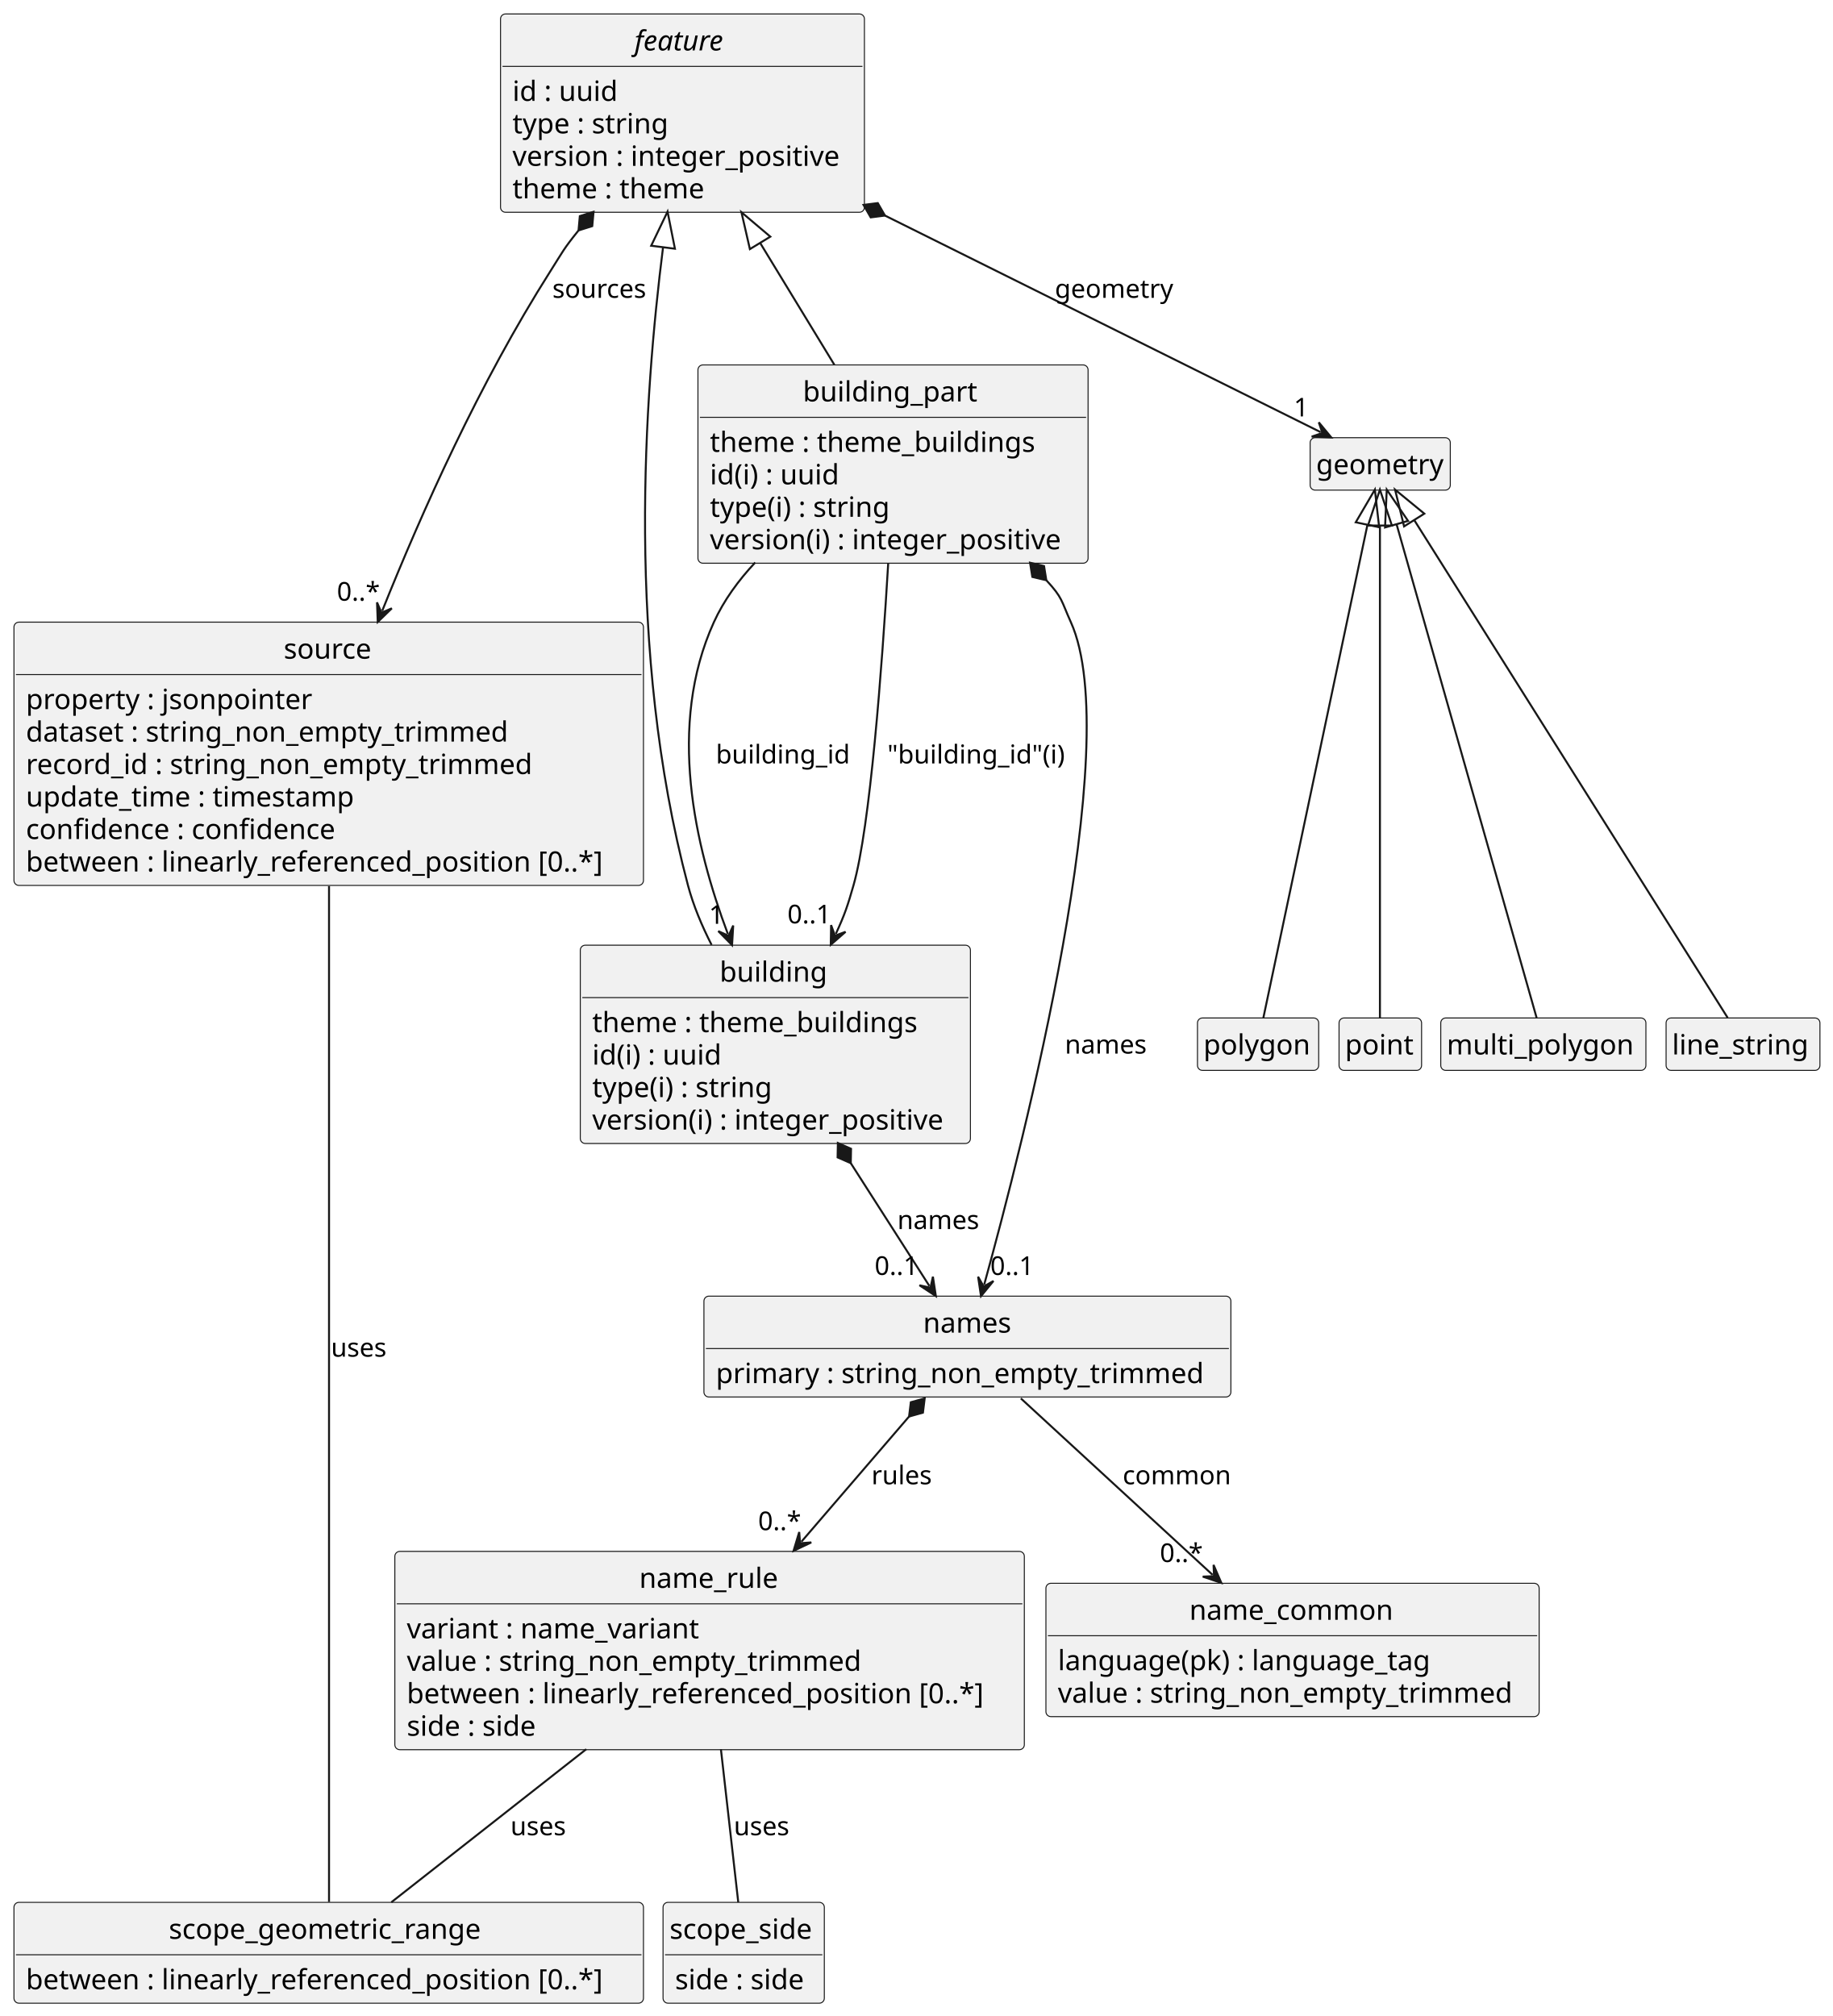
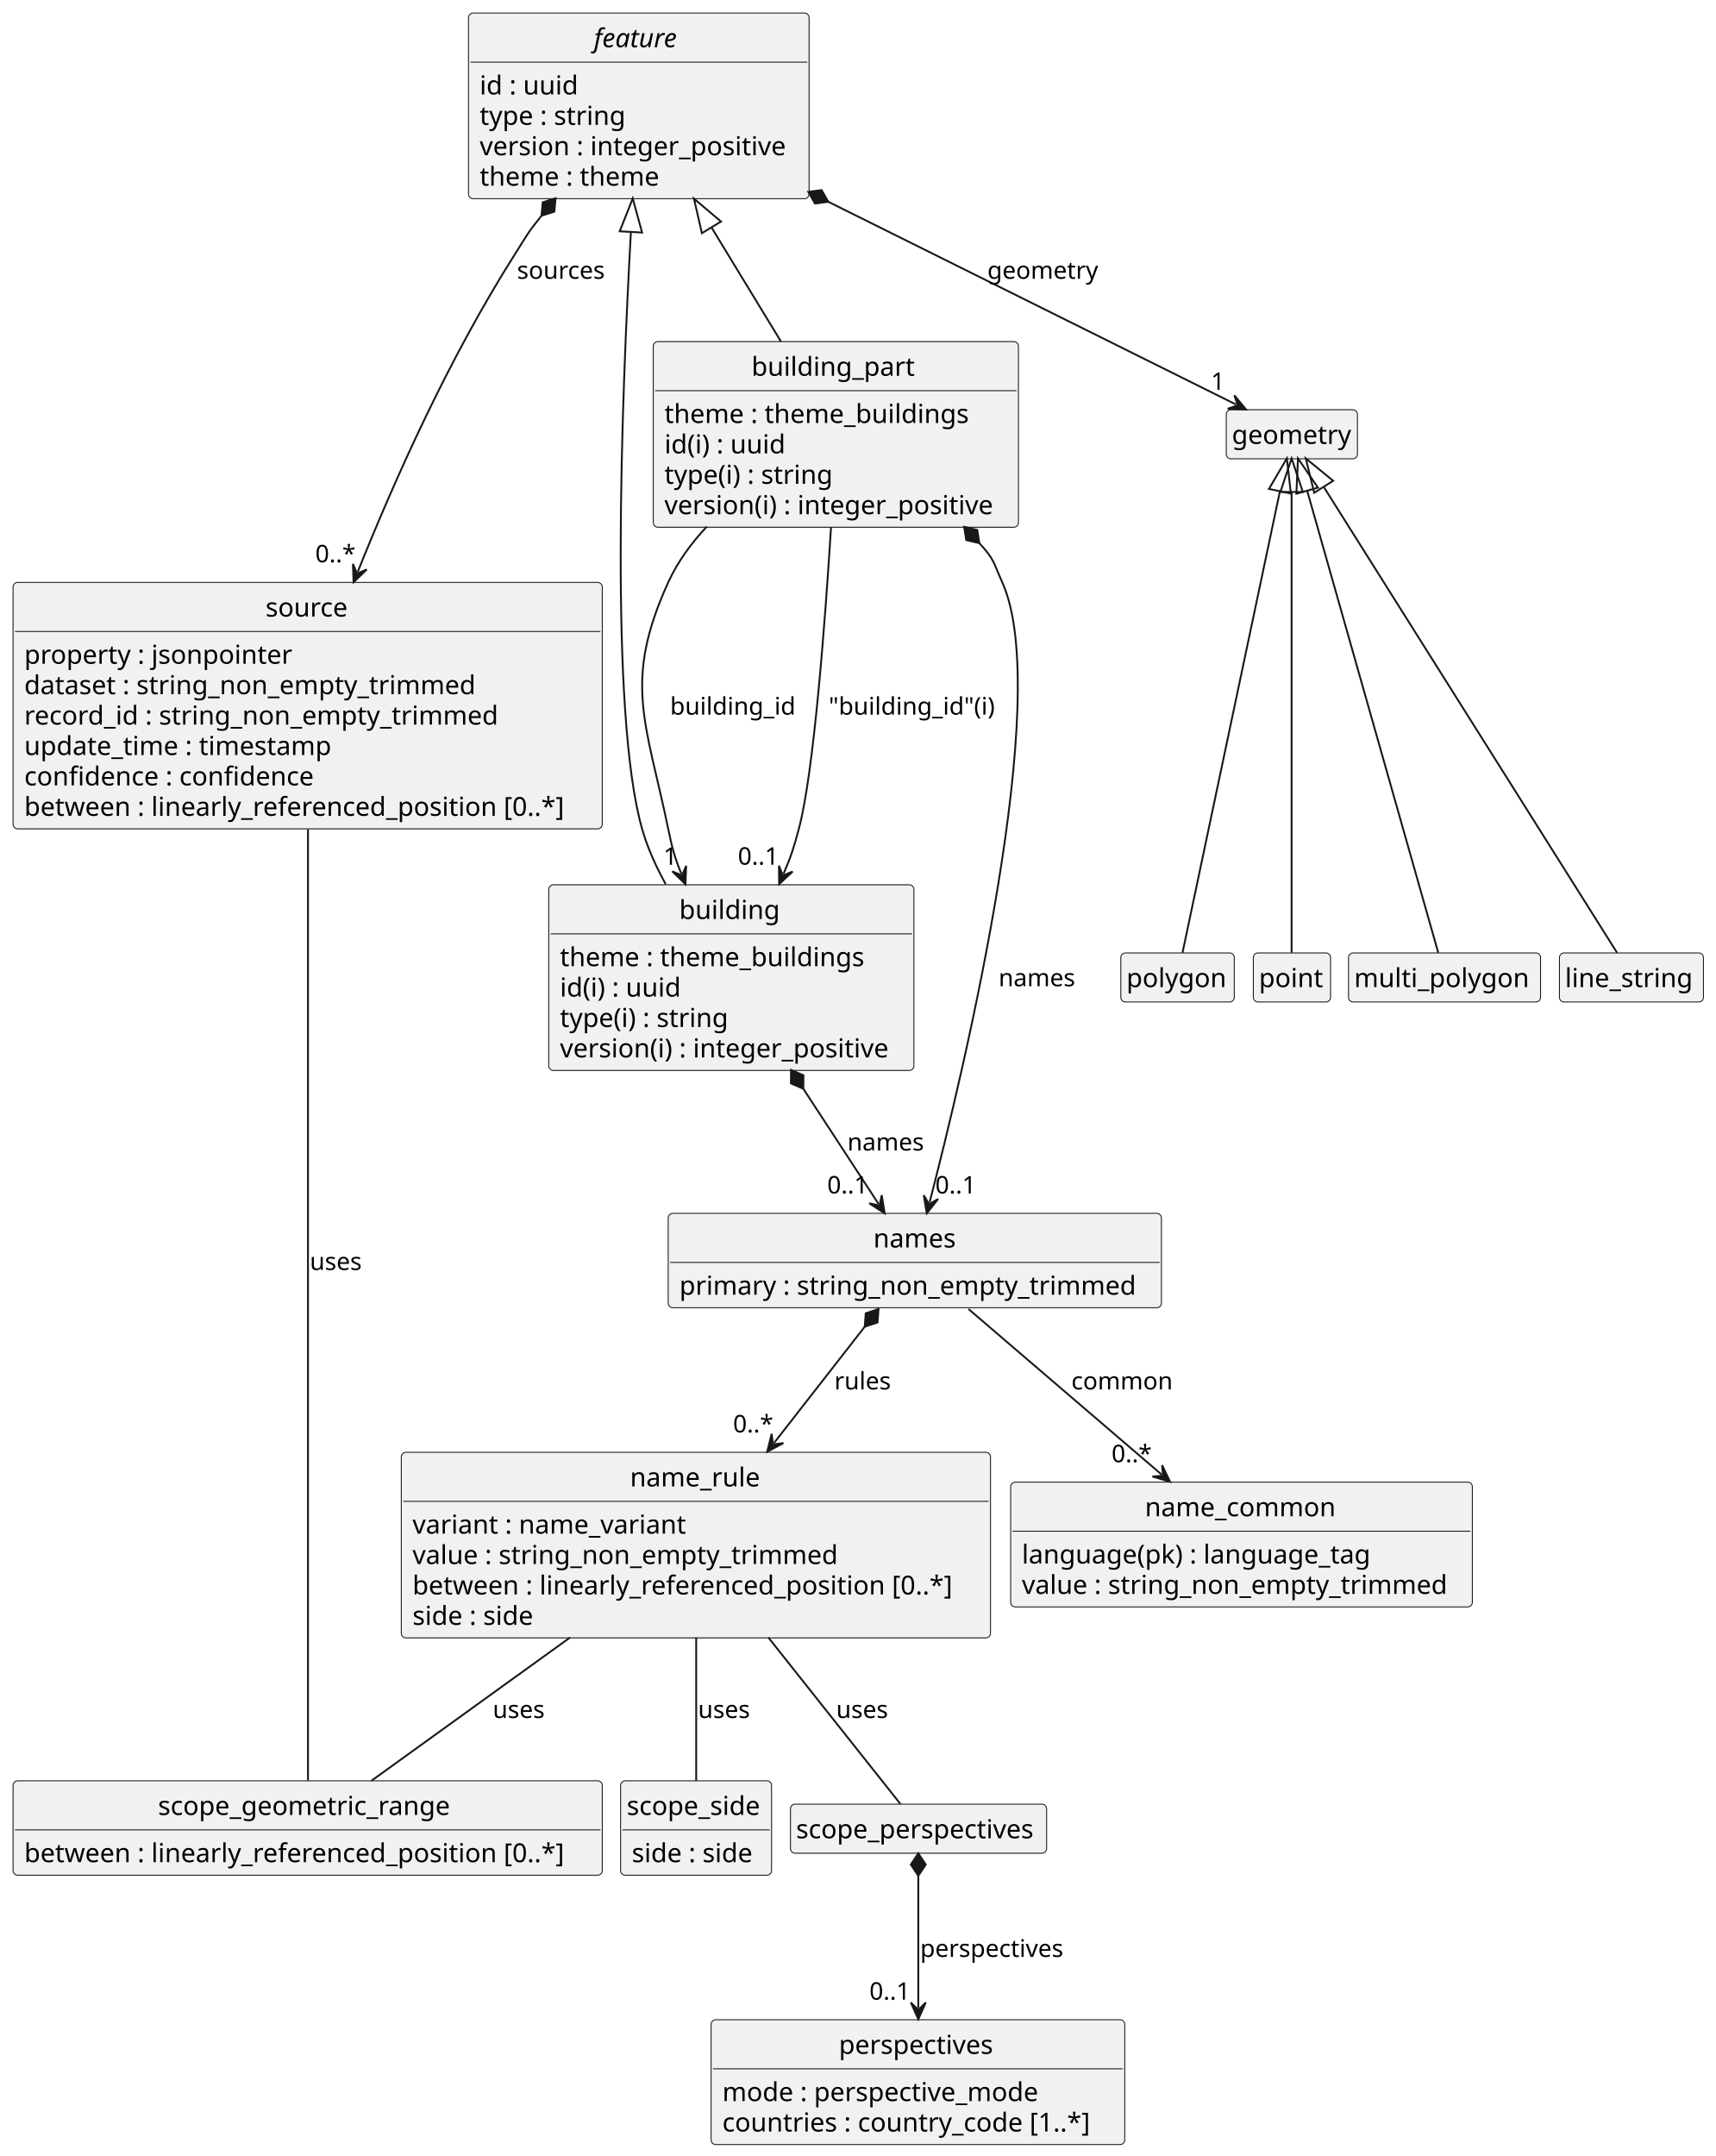
- <svg xmlns="http://www.w3.org/2000/svg" xmlns:xlink="http://www.w3.org/1999/xlink" contentStyleType="text/css" height="1011px" preserveAspectRatio="none" style="width:919px;height:1011px;background:#FFFFFF;" version="1.1" viewBox="0 0 919 1011" width="919px" zoomAndPan="magnify">
+ <svg xmlns="http://www.w3.org/2000/svg" xmlns:xlink="http://www.w3.org/1999/xlink" contentStyleType="text/css" height="1155px" preserveAspectRatio="none" style="width:919px;height:1155px;background:#FFFFFF;" version="1.1" viewBox="0 0 919 1155" width="919px" zoomAndPan="magnify">
  <defs />
  <g>
    <a href="" target="_top" title="None" xlink:actuate="onRequest" xlink:href="" xlink:show="new" xlink:title="None" xlink:type="simple">
      <g id="elem_feature">
        <rect codeLine="4" fill="#F1F1F1" height="99.45" id="feature" rx="2.5" ry="2.5" style="stroke:#181818;stroke-width:0.5;" width="182.488" x="251" y="7" />
        <text fill="#000000" font-family="sans-serif" font-size="14" font-style="italic" lengthAdjust="spacing" textLength="48.132" x="318.178" y="25.303">feature</text>
        <line style="stroke:#181818;stroke-width:0.5;" x1="252" x2="432.488" y1="33.29" y2="33.29" />
        <text fill="#000000" font-family="sans-serif" font-size="14" lengthAdjust="spacing" textLength="56.383" x="257" y="50.593">id : uuid</text>
        <text fill="#000000" font-family="sans-serif" font-size="14" lengthAdjust="spacing" textLength="82.018" x="257" y="66.883">type : string</text>
        <text fill="#000000" font-family="sans-serif" font-size="14" lengthAdjust="spacing" textLength="170.488" x="257" y="83.173">version : integer_positive</text>
        <text fill="#000000" font-family="sans-serif" font-size="14" lengthAdjust="spacing" textLength="98.478" x="257" y="99.463">theme : theme</text>
      </g>
    </a>
    <a href="" target="_top" title="Source record identifying source data from which the feature property, or the whole feature, is derived." xlink:actuate="onRequest" xlink:href="" xlink:show="new" xlink:title="Source record identifying source data from which the feature property, or the whole feature, is derived." xlink:type="simple">
      <g id="elem_source">
        <rect codeLine="10" fill="#F1F1F1" height="132.03" id="source" rx="2.5" ry="2.5" style="stroke:#181818;stroke-width:0.5;" width="315.68" x="7" y="312" />
        <text fill="#000000" font-family="sans-serif" font-size="14" lengthAdjust="spacing" textLength="45.124" x="142.278" y="330.303">source</text>
        <line style="stroke:#181818;stroke-width:0.5;" x1="8" x2="321.68" y1="338.29" y2="338.29" />
        <text fill="#000000" font-family="sans-serif" font-size="14" lengthAdjust="spacing" textLength="148.914" x="13" y="355.593">property : jsonpointer</text>
        <text fill="#000000" font-family="sans-serif" font-size="14" lengthAdjust="spacing" textLength="249.512" x="13" y="371.883">dataset : string_non_empty_trimmed</text>
        <text fill="#000000" font-family="sans-serif" font-size="14" lengthAdjust="spacing" textLength="263.525" x="13" y="388.173">record_id : string_non_empty_trimmed</text>
        <text fill="#000000" font-family="sans-serif" font-size="14" lengthAdjust="spacing" textLength="169.661" x="13" y="404.463">update_time : timestamp</text>
        <text fill="#000000" font-family="sans-serif" font-size="14" lengthAdjust="spacing" textLength="161.137" x="13" y="420.753">confidence : confidence</text>
        <text fill="#000000" font-family="sans-serif" font-size="14" lengthAdjust="spacing" textLength="303.68" x="13" y="437.043">between : linearly_referenced_position  [0..*]</text>
      </g>
    </a>
    <a href="" target="_top" title="Establishes a scope that applies only between two positions along a linear path. Enables range-based linear referencing." xlink:actuate="onRequest" xlink:href="" xlink:show="new" xlink:title="Establishes a scope that applies only between two positions along a linear path. Enables range-based linear referencing." xlink:type="simple">
      <g id="elem_scope_geometric_range">
        <rect codeLine="18" fill="#F1F1F1" height="50.58" id="scope_geometric_range" rx="2.5" ry="2.5" style="stroke:#181818;stroke-width:0.5;" width="315.68" x="7" y="954" />
        <text fill="#000000" font-family="sans-serif" font-size="14" lengthAdjust="spacing" textLength="160.378" x="84.651" y="972.303">scope_geometric_range</text>
        <line style="stroke:#181818;stroke-width:0.5;" x1="8" x2="321.68" y1="980.29" y2="980.29" />
        <text fill="#000000" font-family="sans-serif" font-size="14" lengthAdjust="spacing" textLength="303.68" x="13" y="997.593">between : linearly_referenced_position  [0..*]</text>
      </g>
    </a>
    <a href="" target="_top" title="None" xlink:actuate="onRequest" xlink:href="" xlink:show="new" xlink:title="None" xlink:type="simple">
      <g id="elem_name_rule">
-         <rect codeLine="23" fill="#F1F1F1" height="99.45" id="name_rule" rx="2.5" ry="2.5" style="stroke:#181818;stroke-width:0.5;" width="315.68" x="198" y="778" />
-         <text fill="#000000" font-family="sans-serif" font-size="14" lengthAdjust="spacing" textLength="70.554" x="320.563" y="796.303">name_rule</text>
-         <line style="stroke:#181818;stroke-width:0.5;" x1="199" x2="512.68" y1="804.29" y2="804.29" />
-         <text fill="#000000" font-family="sans-serif" font-size="14" lengthAdjust="spacing" textLength="150.398" x="204" y="821.593">variant : name_variant</text>
-         <text fill="#000000" font-family="sans-serif" font-size="14" lengthAdjust="spacing" textLength="235.341" x="204" y="837.883">value : string_non_empty_trimmed</text>
-         <text fill="#000000" font-family="sans-serif" font-size="14" lengthAdjust="spacing" textLength="303.68" x="204" y="854.173">between : linearly_referenced_position  [0..*]</text>
-         <text fill="#000000" font-family="sans-serif" font-size="14" lengthAdjust="spacing" textLength="68.879" x="204" y="870.463">side : side</text>
+         <rect codeLine="23" fill="#F1F1F1" height="99.45" id="name_rule" rx="2.5" ry="2.5" style="stroke:#181818;stroke-width:0.5;" width="315.68" x="215" y="778" />
+         <text fill="#000000" font-family="sans-serif" font-size="14" lengthAdjust="spacing" textLength="70.554" x="337.563" y="796.303">name_rule</text>
+         <line style="stroke:#181818;stroke-width:0.5;" x1="216" x2="529.68" y1="804.29" y2="804.29" />
+         <text fill="#000000" font-family="sans-serif" font-size="14" lengthAdjust="spacing" textLength="150.398" x="221" y="821.593">variant : name_variant</text>
+         <text fill="#000000" font-family="sans-serif" font-size="14" lengthAdjust="spacing" textLength="235.341" x="221" y="837.883">value : string_non_empty_trimmed</text>
+         <text fill="#000000" font-family="sans-serif" font-size="14" lengthAdjust="spacing" textLength="303.68" x="221" y="854.173">between : linearly_referenced_position  [0..*]</text>
+         <text fill="#000000" font-family="sans-serif" font-size="14" lengthAdjust="spacing" textLength="68.879" x="221" y="870.463">side : side</text>
      </g>
    </a>
    <a href="" target="_top" title="Establishes a scope that applies only to the left or right-hand side, relative to an orientation, e.g. a name that applies only to the left side of a road segment when facing in the direction of the segment orientation." xlink:actuate="onRequest" xlink:href="" xlink:show="new" xlink:title="Establishes a scope that applies only to the left or right-hand side, relative to an orientation, e.g. a name that applies only to the left side of a road segment when facing in the direction of the segment orientation." xlink:type="simple">
      <g id="elem_scope_side">
        <rect codeLine="29" fill="#F1F1F1" height="50.58" id="scope_side" rx="2.5" ry="2.5" style="stroke:#181818;stroke-width:0.5;" width="80.879" x="332.5" y="954" />
        <text fill="#000000" font-family="sans-serif" font-size="14" lengthAdjust="spacing" textLength="74.314" x="335.783" y="972.303">scope_side</text>
        <line style="stroke:#181818;stroke-width:0.5;" x1="333.5" x2="412.379" y1="980.29" y2="980.29" />
        <text fill="#000000" font-family="sans-serif" font-size="14" lengthAdjust="spacing" textLength="68.879" x="338.5" y="997.593">side : side</text>
      </g>
    </a>
+     <a href="" target="_top" title="Establishes a scope that applies only when a specific political perspective is adopted." xlink:actuate="onRequest" xlink:href="" xlink:show="new" xlink:title="Establishes a scope that applies only when a specific political perspective is adopted." xlink:type="simple">
+       <g id="elem_scope_perspectives">
+         <rect codeLine="33" fill="#F1F1F1" height="26.29" id="scope_perspectives" rx="2.5" ry="2.5" style="stroke:#181818;stroke-width:0.5;" width="137.243" x="423.5" y="966.5" />
+         <text fill="#000000" font-family="sans-serif" font-size="14" lengthAdjust="spacing" textLength="131.243" x="426.5" y="984.803">scope_perspectives</text>
+       </g>
+     </a>
+     <a href="" target="_top" title="None" xlink:actuate="onRequest" xlink:href="" xlink:show="new" xlink:title="None" xlink:type="simple">
+       <g id="elem_perspectives">
+         <rect codeLine="36" fill="#F1F1F1" height="66.87" id="perspectives" rx="2.5" ry="2.5" style="stroke:#181818;stroke-width:0.5;" width="221.617" x="381" y="1082" />
+         <text fill="#000000" font-family="sans-serif" font-size="14" lengthAdjust="spacing" textLength="84.725" x="449.446" y="1100.303">perspectives</text>
+         <line style="stroke:#181818;stroke-width:0.5;" x1="382" x2="601.617" y1="1108.29" y2="1108.29" />
+         <text fill="#000000" font-family="sans-serif" font-size="14" lengthAdjust="spacing" textLength="174.44" x="387" y="1125.593">mode : perspective_mode</text>
+         <text fill="#000000" font-family="sans-serif" font-size="14" lengthAdjust="spacing" textLength="209.617" x="387" y="1141.883">countries : country_code  [1..*]</text>
+       </g>
+     </a>
    <a href="" target="_top" title="None" xlink:actuate="onRequest" xlink:href="" xlink:show="new" xlink:title="None" xlink:type="simple">
      <g id="elem_names">
-         <rect codeLine="34" fill="#F1F1F1" height="50.58" id="names" rx="2.5" ry="2.5" style="stroke:#181818;stroke-width:0.5;" width="264.26" x="353" y="650" />
-         <text fill="#000000" font-family="sans-serif" font-size="14" lengthAdjust="spacing" textLength="44.427" x="462.916" y="668.303">names</text>
-         <line style="stroke:#181818;stroke-width:0.5;" x1="354" x2="616.26" y1="676.29" y2="676.29" />
-         <text fill="#000000" font-family="sans-serif" font-size="14" lengthAdjust="spacing" textLength="252.26" x="359" y="693.593">primary : string_non_empty_trimmed</text>
+         <rect codeLine="43" fill="#F1F1F1" height="50.58" id="names" rx="2.5" ry="2.5" style="stroke:#181818;stroke-width:0.5;" width="264.26" x="358" y="650" />
+         <text fill="#000000" font-family="sans-serif" font-size="14" lengthAdjust="spacing" textLength="44.427" x="467.916" y="668.303">names</text>
+         <line style="stroke:#181818;stroke-width:0.5;" x1="359" x2="621.26" y1="676.29" y2="676.29" />
+         <text fill="#000000" font-family="sans-serif" font-size="14" lengthAdjust="spacing" textLength="252.26" x="364" y="693.593">primary : string_non_empty_trimmed</text>
      </g>
    </a>
    <a href="" target="_top" title="None" xlink:actuate="onRequest" xlink:href="" xlink:show="new" xlink:title="None" xlink:type="simple">
      <g id="elem_name_common">
-         <rect codeLine="37" fill="#F1F1F1" height="66.87" id="name_common" rx="2.5" ry="2.5" style="stroke:#181818;stroke-width:0.5;" width="247.341" x="524.5" y="794" />
-         <text fill="#000000" font-family="sans-serif" font-size="14" lengthAdjust="spacing" textLength="103.489" x="596.426" y="812.303">name_common</text>
-         <line style="stroke:#181818;stroke-width:0.5;" x1="525.5" x2="770.841" y1="820.29" y2="820.29" />
-         <text fill="#000000" font-family="sans-serif" font-size="14" lengthAdjust="spacing" textLength="192.377" x="530.5" y="837.593">language(pk) : language_tag</text>
-         <text fill="#000000" font-family="sans-serif" font-size="14" lengthAdjust="spacing" textLength="235.341" x="530.5" y="853.883">value : string_non_empty_trimmed</text>
+         <rect codeLine="46" fill="#F1F1F1" height="66.87" id="name_common" rx="2.5" ry="2.5" style="stroke:#181818;stroke-width:0.5;" width="247.341" x="541.5" y="794" />
+         <text fill="#000000" font-family="sans-serif" font-size="14" lengthAdjust="spacing" textLength="103.489" x="613.426" y="812.303">name_common</text>
+         <line style="stroke:#181818;stroke-width:0.5;" x1="542.5" x2="787.841" y1="820.29" y2="820.29" />
+         <text fill="#000000" font-family="sans-serif" font-size="14" lengthAdjust="spacing" textLength="192.377" x="547.5" y="837.593">language(pk) : language_tag</text>
+         <text fill="#000000" font-family="sans-serif" font-size="14" lengthAdjust="spacing" textLength="235.341" x="547.5" y="853.883">value : string_non_empty_trimmed</text>
      </g>
    </a>
    <a href="" target="_top" title="None" xlink:actuate="onRequest" xlink:href="" xlink:show="new" xlink:title="None" xlink:type="simple">
      <g id="elem_building">
-         <rect codeLine="41" fill="#F1F1F1" height="99.45" id="building" rx="2.5" ry="2.5" style="stroke:#181818;stroke-width:0.5;" width="195.641" x="291" y="474" />
-         <text fill="#000000" font-family="sans-serif" font-size="14" lengthAdjust="spacing" textLength="55.87" x="360.885" y="492.303">building</text>
-         <line style="stroke:#181818;stroke-width:0.5;" x1="292" x2="485.641" y1="500.29" y2="500.29" />
-         <text fill="#000000" font-family="sans-serif" font-size="14" lengthAdjust="spacing" textLength="168.485" x="297" y="517.593">theme : theme_buildings</text>
-         <text fill="#000000" font-family="sans-serif" font-size="14" lengthAdjust="spacing" textLength="69.535" x="297" y="533.883">id(i) : uuid</text>
-         <text fill="#000000" font-family="sans-serif" font-size="14" lengthAdjust="spacing" textLength="95.17" x="297" y="550.173">type(i) : string</text>
-         <text fill="#000000" font-family="sans-serif" font-size="14" lengthAdjust="spacing" textLength="183.641" x="297" y="566.463">version(i) : integer_positive</text>
+         <rect codeLine="50" fill="#F1F1F1" height="99.45" id="building" rx="2.5" ry="2.5" style="stroke:#181818;stroke-width:0.5;" width="195.641" x="294" y="474" />
+         <text fill="#000000" font-family="sans-serif" font-size="14" lengthAdjust="spacing" textLength="55.87" x="363.885" y="492.303">building</text>
+         <line style="stroke:#181818;stroke-width:0.5;" x1="295" x2="488.641" y1="500.29" y2="500.29" />
+         <text fill="#000000" font-family="sans-serif" font-size="14" lengthAdjust="spacing" textLength="168.485" x="300" y="517.593">theme : theme_buildings</text>
+         <text fill="#000000" font-family="sans-serif" font-size="14" lengthAdjust="spacing" textLength="69.535" x="300" y="533.883">id(i) : uuid</text>
+         <text fill="#000000" font-family="sans-serif" font-size="14" lengthAdjust="spacing" textLength="95.17" x="300" y="550.173">type(i) : string</text>
+         <text fill="#000000" font-family="sans-serif" font-size="14" lengthAdjust="spacing" textLength="183.641" x="300" y="566.463">version(i) : integer_positive</text>
      </g>
    </a>
    <a href="" target="_top" title="None" xlink:actuate="onRequest" xlink:href="" xlink:show="new" xlink:title="None" xlink:type="simple">
      <g id="elem_building_part">
-         <rect codeLine="47" fill="#F1F1F1" height="99.45" id="building_part" rx="2.5" ry="2.5" style="stroke:#181818;stroke-width:0.5;" width="195.641" x="350" y="183" />
+         <rect codeLine="56" fill="#F1F1F1" height="99.45" id="building_part" rx="2.5" ry="2.5" style="stroke:#181818;stroke-width:0.5;" width="195.641" x="350" y="183" />
        <text fill="#000000" font-family="sans-serif" font-size="14" lengthAdjust="spacing" textLength="90.378" x="402.631" y="201.303">building_part</text>
        <line style="stroke:#181818;stroke-width:0.5;" x1="351" x2="544.641" y1="209.29" y2="209.29" />
        <text fill="#000000" font-family="sans-serif" font-size="14" lengthAdjust="spacing" textLength="168.485" x="356" y="226.593">theme : theme_buildings</text>
        <text fill="#000000" font-family="sans-serif" font-size="14" lengthAdjust="spacing" textLength="69.535" x="356" y="242.883">id(i) : uuid</text>
        <text fill="#000000" font-family="sans-serif" font-size="14" lengthAdjust="spacing" textLength="95.17" x="356" y="259.173">type(i) : string</text>
        <text fill="#000000" font-family="sans-serif" font-size="14" lengthAdjust="spacing" textLength="183.641" x="356" y="275.463">version(i) : integer_positive</text>
      </g>
    </a>
    <a href="" target="_top" title="None" xlink:actuate="onRequest" xlink:href="" xlink:show="new" xlink:title="None" xlink:type="simple">
      <g id="elem_geometry">
-         <rect codeLine="57" fill="#F1F1F1" height="26.29" id="geometry" rx="2.5" ry="2.5" style="stroke:#181818;stroke-width:0.5;" width="70.278" x="657" y="219.5" />
+         <rect codeLine="66" fill="#F1F1F1" height="26.29" id="geometry" rx="2.5" ry="2.5" style="stroke:#181818;stroke-width:0.5;" width="70.278" x="657" y="219.5" />
        <text fill="#000000" font-family="sans-serif" font-size="14" lengthAdjust="spacing" textLength="64.278" x="660" y="237.803">geometry</text>
      </g>
    </a>
    <a href="" target="_top" title="None" xlink:actuate="onRequest" xlink:href="" xlink:show="new" xlink:title="None" xlink:type="simple">
      <g id="elem_polygon">
-         <rect codeLine="60" fill="#F1F1F1" height="26.29" id="polygon" rx="2.5" ry="2.5" style="stroke:#181818;stroke-width:0.5;" width="60.79" x="600.5" y="510.5" />
+         <rect codeLine="69" fill="#F1F1F1" height="26.29" id="polygon" rx="2.5" ry="2.5" style="stroke:#181818;stroke-width:0.5;" width="60.79" x="600.5" y="510.5" />
        <text fill="#000000" font-family="sans-serif" font-size="14" lengthAdjust="spacing" textLength="54.79" x="603.5" y="528.803">polygon</text>
      </g>
    </a>
    <a href="" target="_top" title="None" xlink:actuate="onRequest" xlink:href="" xlink:show="new" xlink:title="None" xlink:type="simple">
      <g id="elem_point">
-         <rect codeLine="63" fill="#F1F1F1" height="26.29" id="point" rx="2.5" ry="2.5" style="stroke:#181818;stroke-width:0.5;" width="41.383" x="671.5" y="510.5" />
+         <rect codeLine="72" fill="#F1F1F1" height="26.29" id="point" rx="2.5" ry="2.5" style="stroke:#181818;stroke-width:0.5;" width="41.383" x="671.5" y="510.5" />
        <text fill="#000000" font-family="sans-serif" font-size="14" lengthAdjust="spacing" textLength="35.383" x="674.5" y="528.803">point</text>
      </g>
    </a>
    <a href="" target="_top" title="None" xlink:actuate="onRequest" xlink:href="" xlink:show="new" xlink:title="None" xlink:type="simple">
      <g id="elem_multi_polygon">
-         <rect codeLine="66" fill="#F1F1F1" height="26.29" id="multi_polygon" rx="2.5" ry="2.5" style="stroke:#181818;stroke-width:0.5;" width="102.879" x="722.5" y="510.5" />
+         <rect codeLine="75" fill="#F1F1F1" height="26.29" id="multi_polygon" rx="2.5" ry="2.5" style="stroke:#181818;stroke-width:0.5;" width="102.879" x="722.5" y="510.5" />
        <text fill="#000000" font-family="sans-serif" font-size="14" lengthAdjust="spacing" textLength="96.879" x="725.5" y="528.803">multi_polygon</text>
      </g>
    </a>
    <a href="" target="_top" title="None" xlink:actuate="onRequest" xlink:href="" xlink:show="new" xlink:title="None" xlink:type="simple">
      <g id="elem_line_string">
-         <rect codeLine="69" fill="#F1F1F1" height="26.29" id="line_string" rx="2.5" ry="2.5" style="stroke:#181818;stroke-width:0.5;" width="77.148" x="835.5" y="510.5" />
+         <rect codeLine="78" fill="#F1F1F1" height="26.29" id="line_string" rx="2.5" ry="2.5" style="stroke:#181818;stroke-width:0.5;" width="77.148" x="835.5" y="510.5" />
        <text fill="#000000" font-family="sans-serif" font-size="14" lengthAdjust="spacing" textLength="71.148" x="838.5" y="528.803">line_string</text>
      </g>
    </a>
    <g id="link_feature_source">
      <path codeLine="21" d="M290.119,115.553 C282.429,125.093 282.39,125.93 276,136 C240.28,192.3 211.705,256.422 191.665,306.352 " fill="none" id="feature-source" style="stroke:#181818;stroke-width:1.0;" />
      <polygon fill="#181818" points="297.65,106.21,290.77,108.371,290.119,115.553,296.999,113.392,297.65,106.21" style="stroke:#181818;stroke-width:1.0;" />
      <polygon fill="#181818" points="189.43,311.92,196.494,305.058,191.292,307.28,189.07,302.078,189.43,311.92" style="stroke:#181818;stroke-width:1.0;" />
      <text fill="#000000" font-family="sans-serif" font-size="13" lengthAdjust="spacing" textLength="48.528" x="277" y="149.352">sources</text>
      <text fill="#000000" font-family="sans-serif" font-size="13" lengthAdjust="spacing" textLength="22.712" x="168.955" y="301.23">0..*</text>
    </g>
    <g id="link_source_scope_geometric_range">
      <path codeLine="22" d="M165,444.36 C165,490.73 165,554.43 165,610.5 C165,610.5 165,610.5 165,828.5 C165,872.64 165,924.09 165,953.82 " fill="none" id="source-scope_geometric_range" style="stroke:#181818;stroke-width:1.0;" />
      <text fill="#000000" font-family="sans-serif" font-size="13" lengthAdjust="spacing" textLength="28.564" x="166" y="680.352">uses</text>
    </g>
    <g id="link_name_rule_scope_side">
-       <path codeLine="32" d="M361.52,877.2 C364.43,902.86 367.87,933.23 370.22,953.98 " fill="none" id="name_rule-scope_side" style="stroke:#181818;stroke-width:1.0;" />
-       <text fill="#000000" font-family="sans-serif" font-size="13" lengthAdjust="spacing" textLength="28.564" x="368" y="920.352">uses</text>
+       <path codeLine="32" d="M373,877.2 C373,902.86 373,933.23 373,953.98 " fill="none" id="name_rule-scope_side" style="stroke:#181818;stroke-width:1.0;" />
+       <text fill="#000000" font-family="sans-serif" font-size="13" lengthAdjust="spacing" textLength="28.564" x="374" y="920.352">uses</text>
+     </g>
+     <g id="link_scope_perspectives_perspectives">
+       <path codeLine="40" d="M492,1004.87 C492,1024.89 492,1047.04 492,1075.74 " fill="none" id="scope_perspectives-perspectives" style="stroke:#181818;stroke-width:1.0;" />
+       <polygon fill="#181818" points="492,992.87,488,998.87,492,1004.87,496,998.87,492,992.87" style="stroke:#181818;stroke-width:1.0;" />
+       <polygon fill="#181818" points="492,1081.74,496,1072.74,492,1076.74,488,1072.74,492,1081.74" style="stroke:#181818;stroke-width:1.0;" />
+       <text fill="#000000" font-family="sans-serif" font-size="13" lengthAdjust="spacing" textLength="78.673" x="493" y="1048.352">perspectives</text>
+       <text fill="#000000" font-family="sans-serif" font-size="13" lengthAdjust="spacing" textLength="24.667" x="465.813" y="1071.252">0..1</text>
+     </g>
+     <g id="link_name_rule_scope_perspectives">
+       <path codeLine="41" d="M411.64,877.2 C436.61,908.68 467.2,947.24 482.43,966.44 " fill="none" id="name_rule-scope_perspectives" style="stroke:#181818;stroke-width:1.0;" />
+       <text fill="#000000" font-family="sans-serif" font-size="13" lengthAdjust="spacing" textLength="28.564" x="448" y="920.352">uses</text>
    </g>
    <g id="link_name_rule_scope_geometric_range">
-       <path codeLine="33" d="M293.99,877.2 C261.31,902.86 222.64,933.23 196.22,953.98 " fill="none" id="name_rule-scope_geometric_range" style="stroke:#181818;stroke-width:1.0;" />
-       <text fill="#000000" font-family="sans-serif" font-size="13" lengthAdjust="spacing" textLength="28.564" x="256" y="920.352">uses</text>
+       <path codeLine="42" d="M305.47,877.2 C269.88,902.86 227.77,933.23 199,953.98 " fill="none" id="name_rule-scope_geometric_range" style="stroke:#181818;stroke-width:1.0;" />
+       <text fill="#000000" font-family="sans-serif" font-size="13" lengthAdjust="spacing" textLength="28.564" x="264" y="920.352">uses</text>
    </g>
    <g id="link_names_name_rule">
-       <path codeLine="53" d="M455.875,710.368 C438.055,731.088 423.832,747.621 401.862,773.171 " fill="none" id="names-name_rule" style="stroke:#181818;stroke-width:1.0;" />
-       <polygon fill="#181818" points="463.7,701.27,456.755,703.211,455.875,710.368,462.82,708.427,463.7,701.27" style="stroke:#181818;stroke-width:1.0;" />
-       <polygon fill="#181818" points="397.95,777.72,406.851,773.504,401.21,773.929,400.785,768.288,397.95,777.72" style="stroke:#181818;stroke-width:1.0;" />
-       <text fill="#000000" font-family="sans-serif" font-size="13" lengthAdjust="spacing" textLength="31.015" x="437" y="744.352">rules</text>
-       <text fill="#000000" font-family="sans-serif" font-size="13" lengthAdjust="spacing" textLength="22.712" x="380.178" y="767.354">0..*</text>
+       <path codeLine="62" d="M463.3,710.732 C447.14,731.452 434.659,747.438 414.739,772.988 " fill="none" id="names-name_rule" style="stroke:#181818;stroke-width:1.0;" />
+       <polygon fill="#181818" points="470.68,701.27,463.836,703.541,463.3,710.732,470.144,708.461,470.68,701.27" style="stroke:#181818;stroke-width:1.0;" />
+       <polygon fill="#181818" points="411.05,777.72,419.738,773.082,414.124,773.777,413.429,768.163,411.05,777.72" style="stroke:#181818;stroke-width:1.0;" />
+       <text fill="#000000" font-family="sans-serif" font-size="13" lengthAdjust="spacing" textLength="31.015" x="447" y="744.352">rules</text>
+       <text fill="#000000" font-family="sans-serif" font-size="13" lengthAdjust="spacing" textLength="22.712" x="392.754" y="767.354">0..*</text>
    </g>
    <g id="link_names_name_common">
-       <path codeLine="54" d="M511.92,701.27 C539.4,726.57 577.815,761.907 608.065,789.747 " fill="none" id="names-to-name_common" style="stroke:#181818;stroke-width:1.0;" />
-       <polygon fill="#181818" points="612.48,793.81,608.567,784.772,608.801,790.424,603.149,790.659,612.48,793.81" style="stroke:#181818;stroke-width:1.0;" />
-       <text fill="#000000" font-family="sans-serif" font-size="13" lengthAdjust="spacing" textLength="54.971" x="563" y="744.352">common</text>
-       <text fill="#000000" font-family="sans-serif" font-size="13" lengthAdjust="spacing" textLength="22.712" x="581.648" y="783.335">0..*</text>
+       <path codeLine="63" d="M518.9,701.27 C548.41,726.57 589.824,762.066 622.314,789.906 " fill="none" id="names-to-name_common" style="stroke:#181818;stroke-width:1.0;" />
+       <polygon fill="#181818" points="626.87,793.81,622.639,784.917,623.073,790.557,617.433,790.991,626.87,793.81" style="stroke:#181818;stroke-width:1.0;" />
+       <text fill="#000000" font-family="sans-serif" font-size="13" lengthAdjust="spacing" textLength="54.971" x="574" y="744.352">common</text>
+       <text fill="#000000" font-family="sans-serif" font-size="13" lengthAdjust="spacing" textLength="22.712" x="595.54" y="783.335">0..*</text>
    </g>
    <g id="link_building_names">
-       <path codeLine="55" d="M426.638,583.308 C443.058,608.968 452.796,624.176 466.076,644.926 " fill="none" id="building-names" style="stroke:#181818;stroke-width:1.0;" />
-       <polygon fill="#181818" points="420.17,573.2,420.035,580.41,426.638,583.308,426.773,576.098,420.17,573.2" style="stroke:#181818;stroke-width:1.0;" />
-       <polygon fill="#181818" points="469.31,649.98,467.828,640.243,466.615,645.769,461.089,644.556,469.31,649.98" style="stroke:#181818;stroke-width:1.0;" />
-       <text fill="#000000" font-family="sans-serif" font-size="13" lengthAdjust="spacing" textLength="41.253" x="450" y="616.352">names</text>
-       <text fill="#000000" font-family="sans-serif" font-size="13" lengthAdjust="spacing" textLength="24.667" x="438.61" y="639.351">0..1</text>
+       <path codeLine="64" d="M430.382,583.247 C447.142,608.907 457.138,624.207 470.698,644.957 " fill="none" id="building-names" style="stroke:#181818;stroke-width:1.0;" />
+       <polygon fill="#181818" points="423.82,573.2,423.752,580.411,430.382,583.247,430.45,576.036,423.82,573.2" style="stroke:#181818;stroke-width:1.0;" />
+       <polygon fill="#181818" points="473.98,649.98,472.405,640.258,471.245,645.794,465.708,644.634,473.98,649.98" style="stroke:#181818;stroke-width:1.0;" />
+       <text fill="#000000" font-family="sans-serif" font-size="13" lengthAdjust="spacing" textLength="41.253" x="454" y="616.352">names</text>
+       <text fill="#000000" font-family="sans-serif" font-size="13" lengthAdjust="spacing" textLength="24.667" x="443.2" y="639.351">0..1</text>
    </g>
    <g id="link_building_part_names">
-       <path codeLine="56" d="M524.704,290.985 C532.994,299.915 532.08,301.11 537,312 C564.53,372.99 513.228,572.987 493.548,644.217 " fill="none" id="building_part-names" style="stroke:#181818;stroke-width:1.0;" />
+       <path codeLine="65" d="M524.704,290.985 C532.994,299.915 532.08,301.11 537,312 C564.48,372.88 516.495,572.922 498.035,644.182 " fill="none" id="building_part-names" style="stroke:#181818;stroke-width:1.0;" />
      <polygon fill="#181818" points="516.54,282.19,517.691,289.309,524.704,290.985,523.554,283.866,516.54,282.19" style="stroke:#181818;stroke-width:1.0;" />
-       <polygon fill="#181818" points="491.95,650,498.202,642.39,493.282,645.181,490.491,640.26,491.95,650" style="stroke:#181818;stroke-width:1.0;" />
-       <text fill="#000000" font-family="sans-serif" font-size="13" lengthAdjust="spacing" textLength="41.253" x="534" y="528.352">names</text>
-       <text fill="#000000" font-family="sans-serif" font-size="13" lengthAdjust="spacing" textLength="24.667" x="496.619" y="639.375">0..1</text>
+       <polygon fill="#181818" points="496.53,649.99,502.659,642.281,497.784,645.15,494.915,640.274,496.53,649.99" style="stroke:#181818;stroke-width:1.0;" />
+       <text fill="#000000" font-family="sans-serif" font-size="13" lengthAdjust="spacing" textLength="41.253" x="535" y="528.352">names</text>
+       <text fill="#000000" font-family="sans-serif" font-size="13" lengthAdjust="spacing" textLength="24.667" x="501.096" y="639.363">0..1</text>
    </g>
    <g id="link_feature_geometry">
-       <path codeLine="72" d="M443.785,108.102 C522.375,147.172 614.447,192.949 662.247,216.709 " fill="none" id="feature-geometry" style="stroke:#181818;stroke-width:1.0;" />
+       <path codeLine="81" d="M443.785,108.102 C522.375,147.172 614.447,192.949 662.247,216.709 " fill="none" id="feature-geometry" style="stroke:#181818;stroke-width:1.0;" />
      <polygon fill="#181818" points="433.04,102.76,436.632,109.013,443.785,108.102,440.193,101.849,433.04,102.76" style="stroke:#181818;stroke-width:1.0;" />
      <polygon fill="#181818" points="667.62,219.38,661.341,211.792,663.143,217.154,657.78,218.956,667.62,219.38" style="stroke:#181818;stroke-width:1.0;" />
      <text fill="#000000" font-family="sans-serif" font-size="13" lengthAdjust="spacing" textLength="59.687" x="529" y="149.352">geometry</text>
      <text fill="#000000" font-family="sans-serif" font-size="13" lengthAdjust="spacing" textLength="8.22" x="648.789" y="208.84">1</text>
    </g>
    <g id="link_geometry_polygon">
-       <path codeLine="73" d="M685.743,263.162 C675.823,310.162 643.49,463.3 633.55,510.4 " fill="none" id="geometry-backto-polygon" style="stroke:#181818;stroke-width:1.0;" />
+       <path codeLine="82" d="M685.743,263.162 C675.823,310.162 643.49,463.3 633.55,510.4 " fill="none" id="geometry-backto-polygon" style="stroke:#181818;stroke-width:1.0;" />
      <polygon fill="none" points="689.46,245.55,679.872,261.923,691.613,264.401,689.46,245.55" style="stroke:#181818;stroke-width:1.0;" />
    </g>
    <g id="link_geometry_point">
-       <path codeLine="74" d="M692,263.55 C692,310.55 692,463.3 692,510.4 " fill="none" id="geometry-backto-point" style="stroke:#181818;stroke-width:1.0;" />
+       <path codeLine="83" d="M692,263.55 C692,310.55 692,463.3 692,510.4 " fill="none" id="geometry-backto-point" style="stroke:#181818;stroke-width:1.0;" />
      <polygon fill="none" points="692,245.55,686,263.55,698,263.55,692,245.55" style="stroke:#181818;stroke-width:1.0;" />
    </g>
    <g id="link_geometry_multi_polygon">
-       <path codeLine="75" d="M700.335,262.866 C713.675,309.866 757.2,463.3 770.57,510.4 " fill="none" id="geometry-backto-multi_polygon" style="stroke:#181818;stroke-width:1.0;" />
+       <path codeLine="84" d="M700.335,262.866 C713.675,309.866 757.2,463.3 770.57,510.4 " fill="none" id="geometry-backto-multi_polygon" style="stroke:#181818;stroke-width:1.0;" />
      <polygon fill="none" points="695.42,245.55,694.563,264.504,706.107,261.228,695.42,245.55" style="stroke:#181818;stroke-width:1.0;" />
    </g>
    <g id="link_geometry_line_string">
-       <path codeLine="76" d="M709.182,260.781 C738.782,307.781 836.72,463.3 866.38,510.4 " fill="none" id="geometry-backto-line_string" style="stroke:#181818;stroke-width:1.0;" />
+       <path codeLine="85" d="M709.182,260.781 C738.782,307.781 836.72,463.3 866.38,510.4 " fill="none" id="geometry-backto-line_string" style="stroke:#181818;stroke-width:1.0;" />
      <polygon fill="none" points="699.59,245.55,704.105,263.979,714.259,257.584,699.59,245.55" style="stroke:#181818;stroke-width:1.0;" />
    </g>
    <g id="link_feature_building_part">
-       <path codeLine="77" d="M381.174,121.803 C395.744,145.723 403.87,159.06 418.41,182.94 " fill="none" id="feature-backto-building_part" style="stroke:#181818;stroke-width:1.0;" />
+       <path codeLine="86" d="M381.174,121.803 C395.744,145.723 403.87,159.06 418.41,182.94 " fill="none" id="feature-backto-building_part" style="stroke:#181818;stroke-width:1.0;" />
      <polygon fill="none" points="371.81,106.43,376.05,124.924,386.298,118.681,371.81,106.43" style="stroke:#181818;stroke-width:1.0;" />
    </g>
    <g id="link_feature_building">
-       <path codeLine="78" d="M332.505,123.978 C323.125,198.268 313.68,325.96 345,444 C347.68,454.12 351.98,464.32 356.85,473.86 " fill="none" id="feature-backto-building" style="stroke:#181818;stroke-width:1.0;" />
-       <polygon fill="none" points="334.76,106.12,326.552,123.227,338.458,124.73,334.76,106.12" style="stroke:#181818;stroke-width:1.0;" />
+       <path codeLine="87" d="M338.016,124.243 C333.076,213.583 326.38,382.04 344,444 C346.88,454.14 351.47,464.27 356.69,473.72 " fill="none" id="feature-backto-building" style="stroke:#181818;stroke-width:1.0;" />
+       <polygon fill="none" points="339.01,106.27,332.025,123.911,344.007,124.574,339.01,106.27" style="stroke:#181818;stroke-width:1.0;" />
    </g>
    <g id="link_building_part_building">
-       <path codeLine="79" d="M378.7,282.09 C370.32,291.04 362.98,301.05 358,312 C334.38,363.95 348.453,424.252 364.993,468.352 " fill="none" id="building_part-to-building" style="stroke:#181818;stroke-width:1.0;" />
-       <polygon fill="#181818" points="367.1,473.97,367.685,464.139,365.344,469.288,360.194,466.948,367.1,473.97" style="stroke:#181818;stroke-width:1.0;" />
+       <path codeLine="88" d="M378.7,282.09 C370.32,291.04 362.98,301.05 358,312 C333.72,365.4 346.09,386.55 358,444 C360.05,453.89 361.189,458.486 365.019,468.096 " fill="none" id="building_part-to-building" style="stroke:#181818;stroke-width:1.0;" />
+       <polygon fill="#181818" points="367.24,473.67,367.624,463.829,365.389,469.025,360.192,466.79,367.24,473.67" style="stroke:#181818;stroke-width:1.0;" />
      <text fill="#000000" font-family="sans-serif" font-size="13" lengthAdjust="spacing" textLength="70.319" x="359" y="382.853">building_id</text>
-       <text fill="#000000" font-family="sans-serif" font-size="13" lengthAdjust="spacing" textLength="8.22" x="355.499" y="463.28">1</text>
+       <text fill="#000000" font-family="sans-serif" font-size="13" lengthAdjust="spacing" textLength="8.22" x="355.414" y="463.297">1</text>
    </g>
    <g id="link_building_part_building">
-       <path codeLine="80" d="M445.42,282.39 C442.29,334.89 436.36,414.7 428,444 C425.16,453.95 423.608,458.709 419.138,468.329 " fill="none" id="building_part-to-building-1" style="stroke:#181818;stroke-width:1.0;" />
-       <polygon fill="#181818" points="416.61,473.77,424.03,467.294,418.717,469.236,416.775,463.923,416.61,473.77" style="stroke:#181818;stroke-width:1.0;" />
-       <text fill="#000000" font-family="sans-serif" font-size="13" lengthAdjust="spacing" textLength="92.244" x="445" y="382.853">"building_id"(i)</text>
-       <text fill="#000000" font-family="sans-serif" font-size="13" lengthAdjust="spacing" textLength="24.667" x="394.877" y="463.052">0..1</text>
+       <path codeLine="89" d="M445.25,282.35 C441.97,334.8 435.9,414.57 428,444 C425.36,453.85 423.951,458.488 419.821,468.088 " fill="none" id="building_part-to-building-1" style="stroke:#181818;stroke-width:1.0;" />
+       <polygon fill="#181818" points="417.45,473.6,424.681,466.913,419.426,469.007,417.332,463.752,417.45,473.6" style="stroke:#181818;stroke-width:1.0;" />
+       <text fill="#000000" font-family="sans-serif" font-size="13" lengthAdjust="spacing" textLength="92.244" x="444" y="382.853">"building_id"(i)</text>
+       <text fill="#000000" font-family="sans-serif" font-size="13" lengthAdjust="spacing" textLength="24.667" x="395.326" y="463.218">0..1</text>
    </g>
  </g>
</svg>
